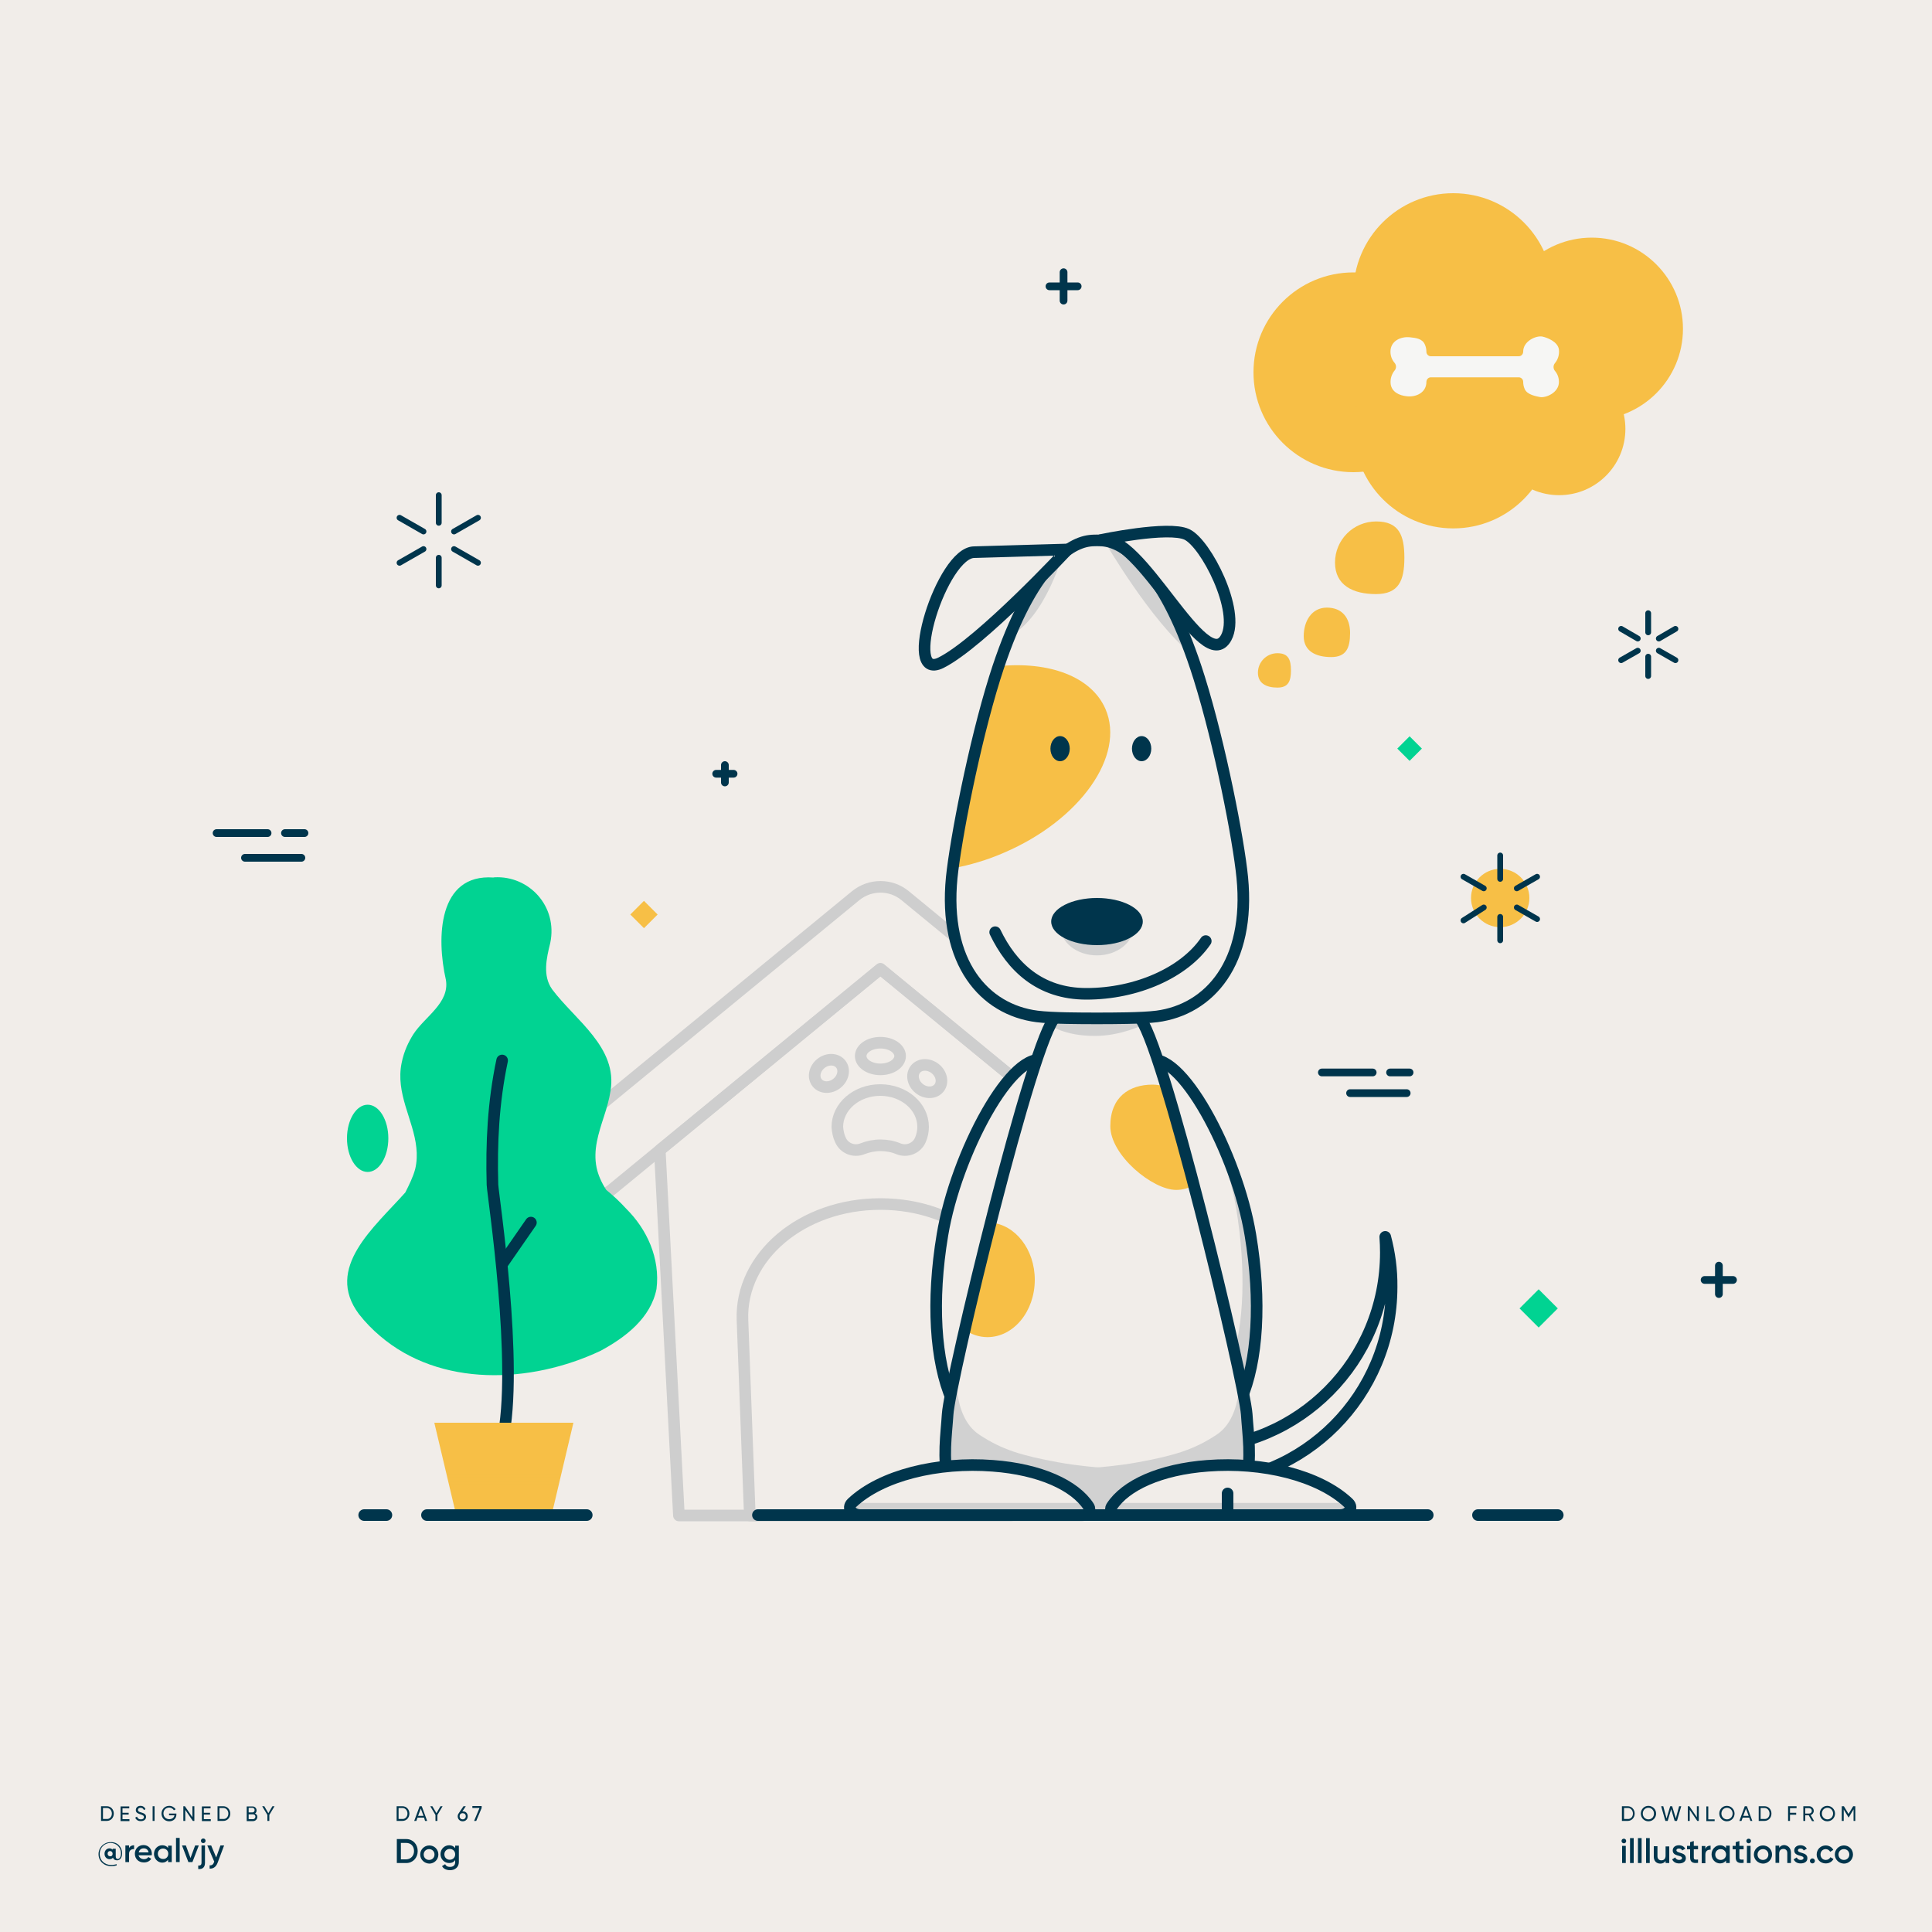
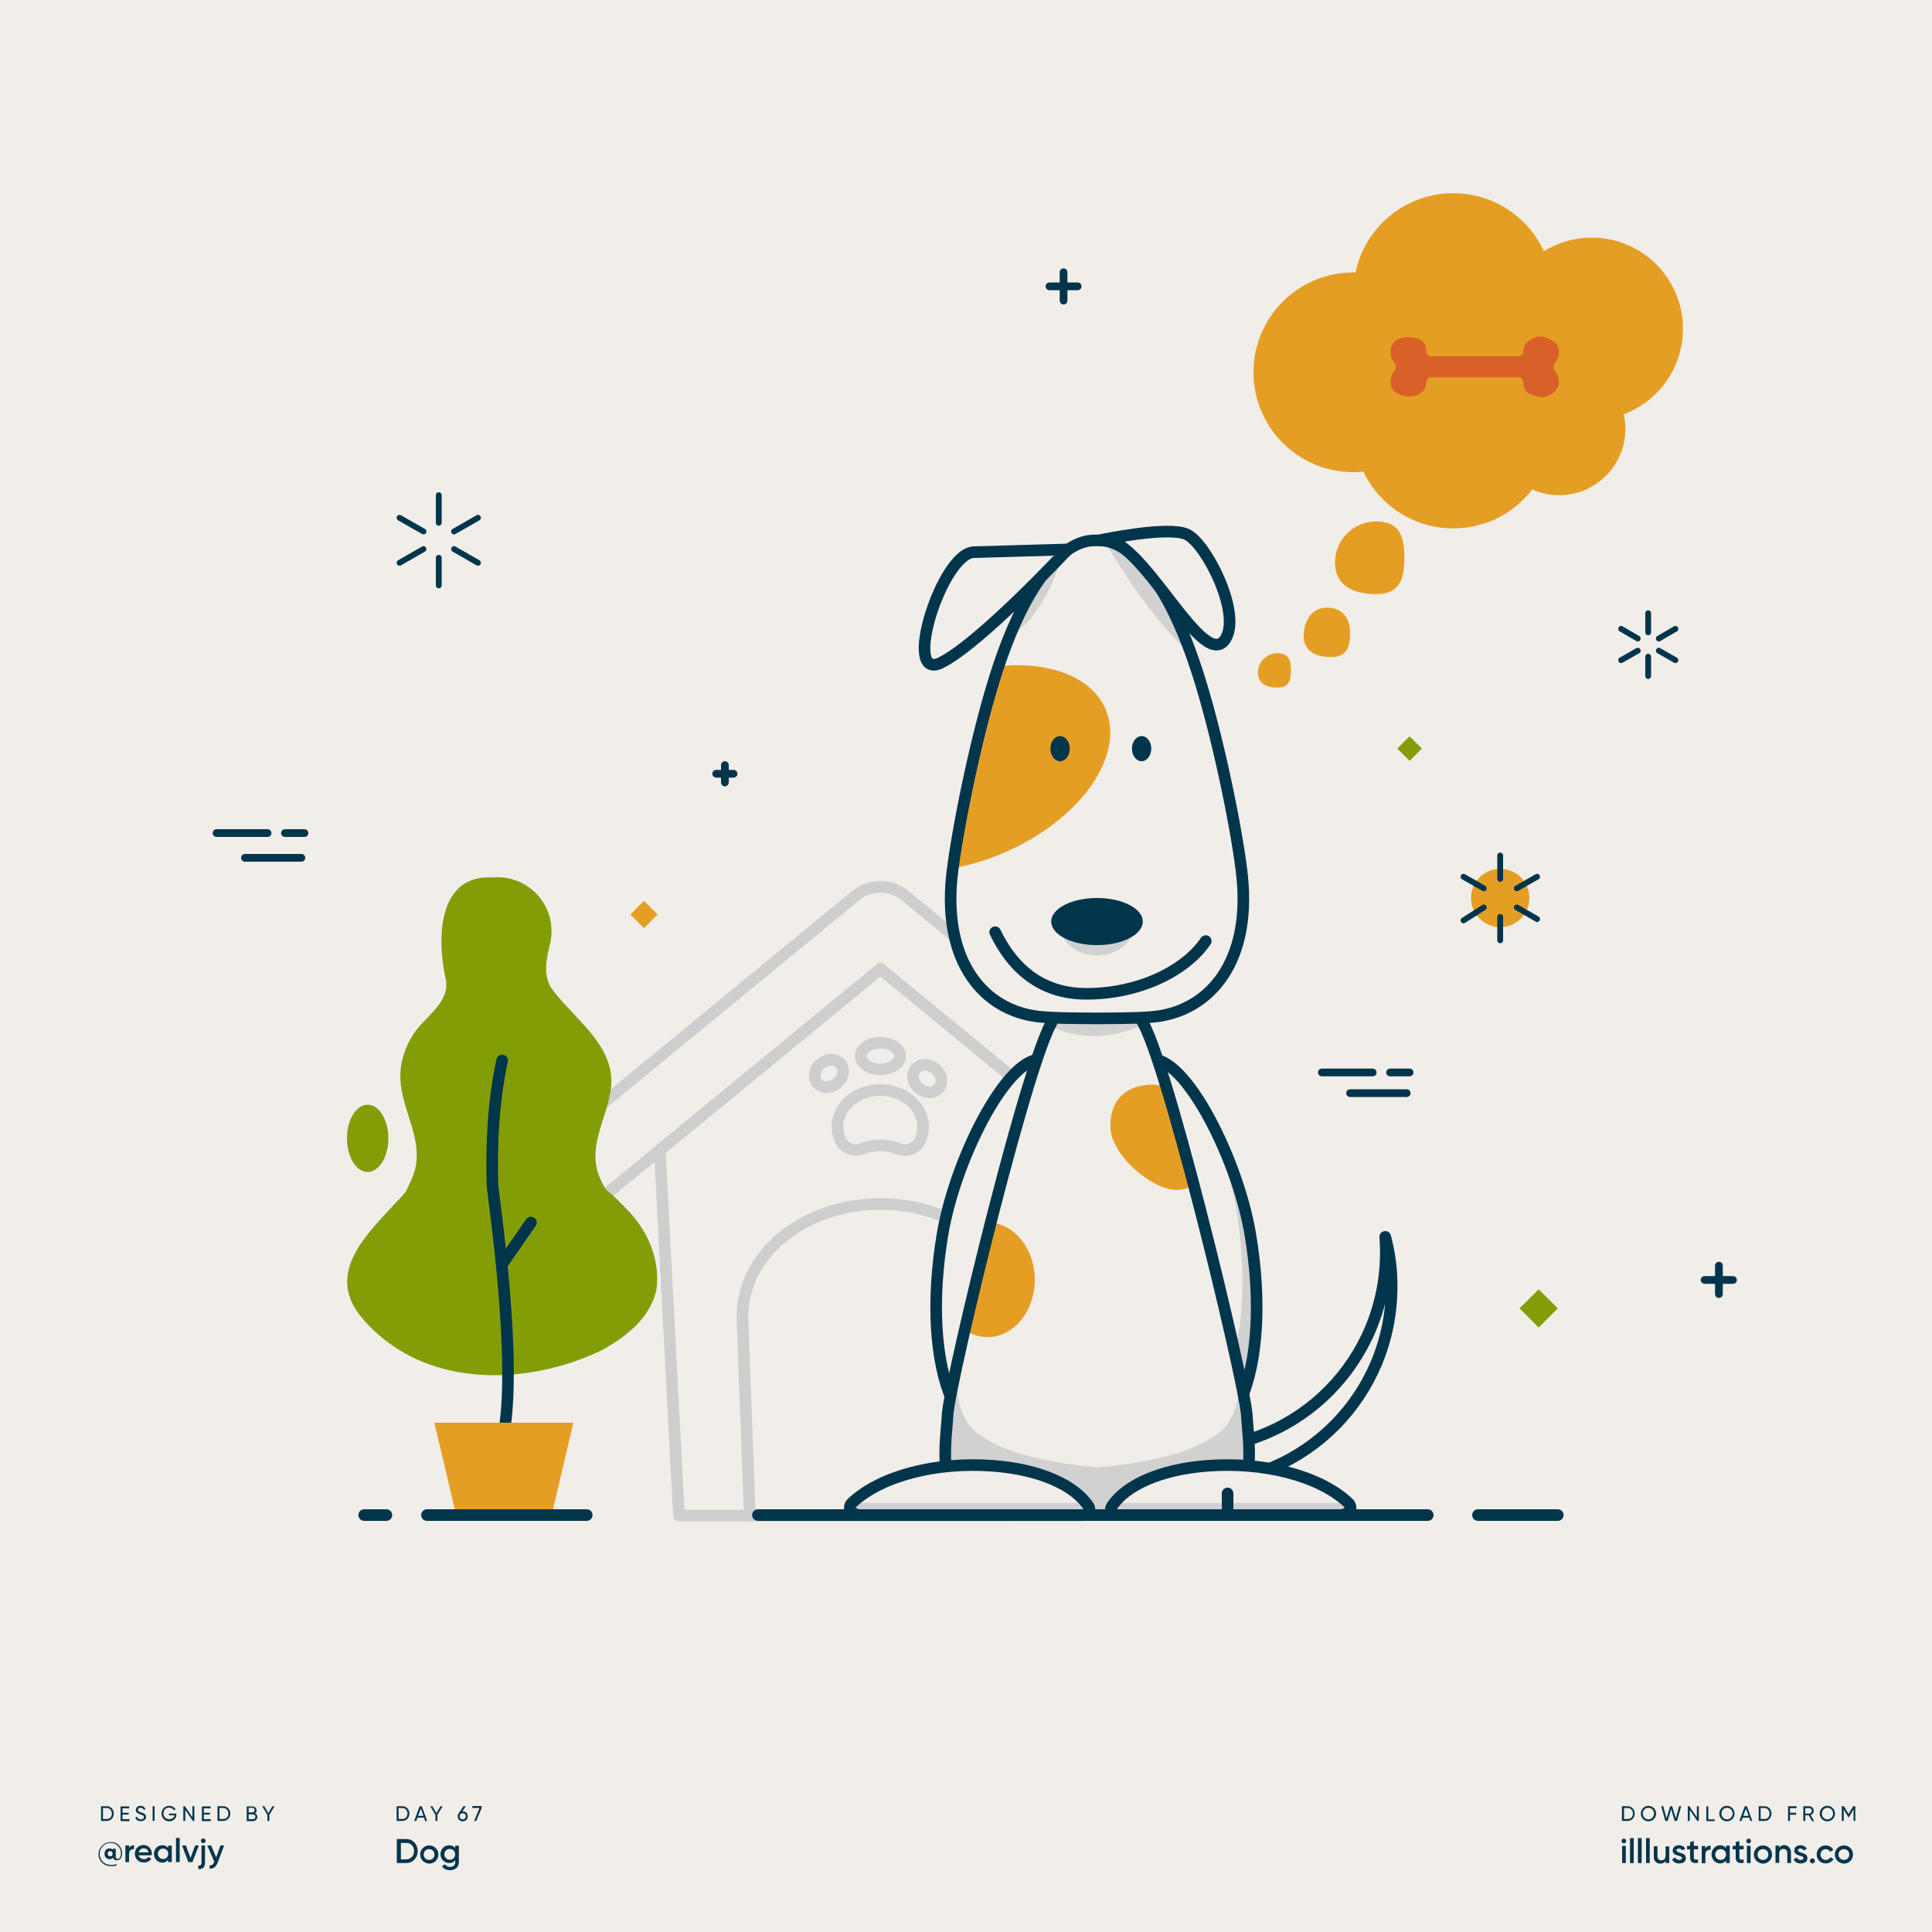
<svg xmlns="http://www.w3.org/2000/svg" version="1.1" id="Layer_1" x="0px" y="0px" viewBox="0 0 1000 1000" style="enable-background:new 0 0 1000 1000;" xml:space="preserve">
  <style type="text/css">
	.st0{fill:#F1EDE9;}
	.st1{fill:none;stroke:#CECECE;stroke-width:6;stroke-linecap:round;stroke-linejoin:round;stroke-miterlimit:10;}
	.st2{fill:#00354C;}
	.st3{fill:none;stroke:#00354C;stroke-width:6;stroke-linecap:round;stroke-linejoin:round;stroke-miterlimit:10;}
	.st4{fill:#D1D1D1;}
- 	.st5{fill:#01D392;}
- 	.st6{fill:#F7BF46;}
- 	.st7{opacity:0.68;fill:none;stroke:#F7BF46;stroke-miterlimit:10;}
+ 	.st5{fill:#839D06;}
+ 	.st6{fill:#E59E24;}
+ 	.st7{opacity:0.68;fill:none;stroke:#E59E24;stroke-miterlimit:10;}
	.st8{fill:none;stroke:#00354C;stroke-width:3;stroke-linecap:round;stroke-linejoin:round;stroke-miterlimit:10;}
	.st9{fill:none;stroke:#00354C;stroke-width:4;stroke-linecap:round;stroke-linejoin:round;stroke-miterlimit:10;}
- 	.st10{fill:#F6F6F4;}
+ 	.st10{fill:#DA6029;}
</style>
  <rect id="XMLID_26_" class="st0" width="1000" height="1000" />
  <g id="XMLID_52_">
    <path id="XMLID_37_" class="st1" d="M455.7,501.5l139,114.2c6.9,5.7,16.9,5.7,23.8,0v0c9.1-7.5,9.1-21.5,0-28.9l-150-123.2   c-7.4-6.1-18.1-6.1-25.6,0L293,586.7c-9.1,7.5-9.1,21.5,0,28.9l0,0c6.9,5.7,16.9,5.7,23.8,0L455.7,501.5z" />
    <polygon id="XMLID_44_" class="st1" points="455.7,501.5 341.5,595.3 351.4,784.4 560.1,784.4 569.9,595.3  " />
    <path id="XMLID_36_" class="st1" d="M455.7,623.2L455.7,623.2c-40.7,0-72.6,27.3-71.4,60l3.8,101.2h135.2l3.8-101.2   C528.3,650.5,496.4,623.2,455.7,623.2z" />
    <path id="XMLID_41_" class="st1" d="M435,590c1.9,4.4,7,6.4,11.4,4.6c2.8-1.1,6-1.8,9.3-1.8s6.5,0.6,9.3,1.8   c4.4,1.8,9.5-0.2,11.4-4.6c0.9-2.1,1.4-4.4,1.4-6.7c0-10.6-9.9-19.1-22.2-19.1s-22.2,8.6-22.2,19.1C433.6,585.7,434,587.9,435,590z   " />
    <ellipse id="XMLID_42_" transform="matrix(0.7866 -0.6174 0.6174 0.7866 -251.5098 383.4871)" class="st1" cx="429.1" cy="555.6" rx="7.8" ry="6.6" />
    <ellipse id="XMLID_34_" class="st1" cx="455.7" cy="546.6" rx="10.2" ry="6.9" />
    <ellipse id="XMLID_39_" transform="matrix(0.6174 -0.7866 0.7866 0.6174 -255.5751 591.1545)" class="st1" cx="480" cy="558.3" rx="6.6" ry="7.8" />
  </g>
  <g>
    <g>
      <g>
        <path class="st2" d="M63.2,959.2c0,2.5-1.2,3.7-2.6,3.7c-1.1,0-1.9-0.5-2.1-1.4c-0.4,0.5-1,0.8-1.8,0.8c-1.5,0-2.6-1.2-2.6-2.8     c0-1.6,1.1-2.8,2.6-2.8c0.7,0,1.2,0.3,1.6,0.7v-0.5h1.6v3.9c0,0.8,0.3,1.4,1,1.4c0.9,0,1.7-0.9,1.7-3c0-3-2.3-5.3-5.4-5.3     c-3.1,0-5.6,2.4-5.6,5.7c0,3.3,2.5,5.7,5.9,5.7c1.1,0,2.1-0.2,2.9-0.4v0.6c-0.8,0.3-1.7,0.4-2.9,0.4c-3.7,0-6.5-2.6-6.5-6.2     c0-3.4,2.7-6.2,6.2-6.2C61.1,953.3,63.2,956.4,63.2,959.2z M58.3,959.5c0-0.8-0.6-1.4-1.3-1.4c-0.8,0-1.3,0.5-1.3,1.4     c0,0.8,0.6,1.3,1.3,1.3C57.8,960.9,58.3,960.3,58.3,959.5z" />
      </g>
      <g>
        <path class="st2" d="M69.4,955.1v2c-1.2-0.1-2.6,0.5-2.6,2.4v4.3h-1.9v-8.6h1.9v1.4C67.3,955.5,68.3,955.1,69.4,955.1z" />
      </g>
      <g>
        <path class="st2" d="M74.6,962.3c1,0,1.8-0.5,2.2-1.1l1.5,0.9c-0.8,1.2-2.1,1.9-3.8,1.9c-2.8,0-4.7-1.9-4.7-4.5     c0-2.5,1.8-4.5,4.5-4.5c2.6,0,4.3,2.1,4.3,4.5c0,0.3,0,0.5-0.1,0.8h-6.8C72.1,961.6,73.2,962.3,74.6,962.3z M76.9,958.8     c-0.3-1.5-1.3-2.1-2.5-2.1c-1.4,0-2.3,0.8-2.6,2.1H76.9z" />
      </g>
      <g>
        <path class="st2" d="M88.9,955.2v8.6h-1.9v-1.2c-0.7,0.9-1.7,1.5-3,1.5c-2.3,0-4.3-2-4.3-4.5c0-2.6,1.9-4.5,4.3-4.5     c1.3,0,2.3,0.5,3,1.4v-1.2H88.9z M87.1,959.5c0-1.6-1.2-2.7-2.7-2.7c-1.5,0-2.7,1.1-2.7,2.7c0,1.6,1.2,2.7,2.7,2.7     C85.9,962.3,87.1,961.1,87.1,959.5z" />
      </g>
      <g>
        <path class="st2" d="M91.1,951.3H93v12.5h-1.9V951.3z" />
      </g>
      <g>
        <path class="st2" d="M102.9,955.2l-3.3,8.6h-2.1l-3.3-8.6h2l2.4,6.5l2.4-6.5H102.9z" />
      </g>
      <g>
        <path class="st2" d="M104.2,955.2h1.9v8.9c0,2.4-1.2,3.5-3.5,3.3v-1.8c1.1,0.1,1.7-0.3,1.7-1.5V955.2z M104,952.8     c0-0.7,0.5-1.2,1.2-1.2c0.7,0,1.2,0.5,1.2,1.2c0,0.6-0.5,1.2-1.2,1.2C104.5,954,104,953.4,104,952.8z" />
      </g>
      <g>
        <path class="st2" d="M116,955.2l-3.3,8.8c-0.8,2.2-2.2,3.3-4.2,3.2v-1.7c1.2,0.1,1.9-0.5,2.3-1.7l0.1-0.2l-3.6-8.4h2l2.6,6.2     l2.2-6.2H116z" />
      </g>
    </g>
    <g>
      <path class="st2" d="M211.9,938.7c0,2.1-1.5,3.8-3.6,3.8h-3v-7.6h3C210.4,934.9,211.9,936.6,211.9,938.7z M210.9,938.7    c0-1.6-1.1-2.9-2.6-2.9h-2v5.7h2C209.8,941.6,210.9,940.3,210.9,938.7z" />
      <path class="st2" d="M219.5,940.8h-3.4l-0.6,1.7h-1.1l2.8-7.6h1.1l2.8,7.6h-1.1L219.5,940.8z M219.2,939.9l-1.4-3.8l-1.4,3.8    H219.2z" />
      <path class="st2" d="M226.4,939.4v3.1h-1v-3.1l-2.7-4.5h1.1l2.1,3.6l2.1-3.6h1.1L226.4,939.4z" />
      <path class="st2" d="M242.1,940.1c0,1.5-1.1,2.6-2.6,2.6c-1.5,0-2.6-1.1-2.6-2.6c0-0.6,0.2-1.1,0.5-1.5l2.5-3.7h1.2l-1.8,2.7    c0.1,0,0.2,0,0.4,0C241,937.5,242.1,938.6,242.1,940.1z M241.1,940.1c0-1-0.7-1.6-1.6-1.6c-1,0-1.6,0.6-1.6,1.6s0.7,1.6,1.6,1.6    C240.4,941.7,241.1,941,241.1,940.1z" />
      <path class="st2" d="M249.3,934.9v0.9l-2.8,6.7h-1.1l2.8-6.7h-3.7v-1H249.3z" />
    </g>
    <g>
      <path class="st2" d="M58.9,938.7c0,2.1-1.5,3.8-3.6,3.8h-3v-7.6h3C57.4,934.9,58.9,936.6,58.9,938.7z M57.9,938.7    c0-1.6-1.1-2.9-2.6-2.9h-2v5.7h2C56.8,941.6,57.9,940.3,57.9,938.7z" />
      <path class="st2" d="M67,941.6v1h-4.6v-7.6h4.5v1h-3.5v2.3h3.2v0.9h-3.2v2.4H67z" />
      <path class="st2" d="M70,940.8l0.9-0.5c0.3,0.8,0.9,1.4,2,1.4c1.1,0,1.6-0.5,1.6-1.2c0-0.8-0.7-1-1.8-1.4    c-1.2-0.4-2.4-0.8-2.4-2.2c0-1.4,1.1-2.2,2.4-2.2c1.3,0,2.2,0.7,2.6,1.7l-0.8,0.5c-0.3-0.7-0.8-1.2-1.7-1.2    c-0.8,0-1.4,0.4-1.4,1.1c0,0.7,0.5,1,1.6,1.3c1.3,0.4,2.6,0.8,2.6,2.3c0,1.3-1.1,2.2-2.6,2.2C71.5,942.7,70.4,941.9,70,940.8z" />
      <path class="st2" d="M80,934.9v7.6h-1v-7.6H80z" />
      <path class="st2" d="M91.3,939.2c0,1.9-1.4,3.5-3.7,3.5c-2.4,0-4-1.8-4-4c0-2.2,1.7-4,4-4c1.4,0,2.7,0.8,3.3,1.8l-0.9,0.5    c-0.4-0.8-1.4-1.4-2.4-1.4c-1.8,0-3,1.3-3,3c0,1.7,1.2,3,3,3c1.6,0,2.5-0.9,2.7-2h-2.8v-0.9h3.8V939.2z" />
      <path class="st2" d="M100.6,934.9v7.6h-0.8l-3.9-5.7v5.7h-1v-7.6h0.8l3.9,5.7v-5.7H100.6z" />
      <path class="st2" d="M109.1,941.6v1h-4.6v-7.6h4.5v1h-3.5v2.3h3.2v0.9h-3.2v2.4H109.1z" />
      <path class="st2" d="M119.2,938.7c0,2.1-1.5,3.8-3.6,3.8h-3v-7.6h3C117.6,934.9,119.2,936.6,119.2,938.7z M118.2,938.7    c0-1.6-1.1-2.9-2.6-2.9h-2v5.7h2C117.1,941.6,118.2,940.3,118.2,938.7z" />
      <path class="st2" d="M133.2,940.4c0,1.2-1,2.2-2.2,2.2h-3.3v-7.6h3c1.2,0,2.1,0.9,2.1,2.1c0,0.7-0.3,1.2-0.8,1.6    C132.7,938.9,133.2,939.5,133.2,940.4z M128.7,935.8v2.3h2c0.6,0,1.1-0.5,1.1-1.2c0-0.6-0.5-1.2-1.1-1.2H128.7z M132.2,940.3    c0-0.7-0.5-1.2-1.2-1.2h-2.3v2.5h2.3C131.7,941.6,132.2,941,132.2,940.3z" />
      <path class="st2" d="M139.4,939.4v3.1h-1v-3.1l-2.7-4.5h1.1l2.1,3.6l2.1-3.6h1.1L139.4,939.4z" />
    </g>
    <g>
      <path class="st2" d="M216.2,958.1c0,3.5-2.5,6.2-5.9,6.2h-4.9v-12.4h4.9C213.7,951.9,216.2,954.6,216.2,958.1z M214.3,958.1    c0-2.5-1.6-4.2-4-4.2h-2.8v8.5h2.8C212.7,962.3,214.3,960.5,214.3,958.1z" />
      <path class="st2" d="M217.5,959.9c0-2.6,2.1-4.7,4.7-4.7c2.6,0,4.7,2,4.7,4.7c0,2.6-2.1,4.7-4.7,4.7    C219.6,964.5,217.5,962.5,217.5,959.9z M224.9,959.9c0-1.6-1.2-2.8-2.8-2.8s-2.8,1.2-2.8,2.8c0,1.6,1.2,2.8,2.8,2.8    S224.9,961.5,224.9,959.9z" />
      <path class="st2" d="M237.5,955.4v8.4c0,2.8-2.2,4.2-4.5,4.2c-1.9,0-3.5-0.7-4.2-2.1l1.6-1c0.4,0.8,1,1.4,2.6,1.4    c1.6,0,2.6-0.9,2.6-2.4v-1.1c-0.7,1-1.7,1.5-3.1,1.5c-2.5,0-4.5-2-4.5-4.6s2-4.6,4.5-4.6c1.4,0,2.4,0.6,3.1,1.5v-1.3H237.5z     M235.6,959.8c0-1.6-1.2-2.8-2.8-2.8c-1.6,0-2.8,1.2-2.8,2.8s1.2,2.8,2.8,2.8C234.4,962.6,235.6,961.4,235.6,959.8z" />
    </g>
    <g>
      <g>
        <g>
          <path class="st2" d="M846.1,938.7c0,2.1-1.5,3.8-3.6,3.8h-3v-7.6h3C844.6,934.9,846.1,936.6,846.1,938.7z M845.2,938.7      c0-1.6-1.1-2.9-2.6-2.9h-2v5.7h2C844.1,941.6,845.2,940.3,845.2,938.7z" />
        </g>
        <g>
          <path class="st2" d="M849.3,938.7c0-2.2,1.7-4,3.9-4c2.2,0,4,1.8,4,4c0,2.2-1.7,4-4,4C851,942.7,849.3,940.9,849.3,938.7z       M856.1,938.7c0-1.7-1.3-3-2.9-3c-1.7,0-2.9,1.3-2.9,3c0,1.7,1.3,3,2.9,3C854.9,941.7,856.1,940.4,856.1,938.7z" />
        </g>
        <g>
          <path class="st2" d="M859.8,934.9h1.1l1.7,6.3l1.9-6.3h1l1.9,6.3l1.7-6.3h1.1l-2.2,7.6h-1.2l-1.8-6.1l-1.8,6.1H862L859.8,934.9z      " />
        </g>
        <g>
          <path class="st2" d="M879.3,934.9v7.6h-0.8l-3.9-5.7v5.7h-1v-7.6h0.8l3.9,5.7v-5.7H879.3z" />
        </g>
        <g>
          <path class="st2" d="M887.5,941.6v1h-4.3v-7.6h1v6.7H887.5z" />
        </g>
        <g>
          <path class="st2" d="M889.9,938.7c0-2.2,1.7-4,3.9-4c2.2,0,4,1.8,4,4c0,2.2-1.7,4-4,4C891.6,942.7,889.9,940.9,889.9,938.7z       M896.8,938.7c0-1.7-1.3-3-2.9-3c-1.7,0-2.9,1.3-2.9,3c0,1.7,1.3,3,2.9,3C895.5,941.7,896.8,940.4,896.8,938.7z" />
        </g>
        <g>
          <path class="st2" d="M905.4,940.8H902l-0.6,1.7h-1.1l2.8-7.6h1.1l2.8,7.6H906L905.4,940.8z M905.1,939.9l-1.4-3.8l-1.4,3.8      H905.1z" />
        </g>
        <g>
          <path class="st2" d="M916.9,938.7c0,2.1-1.5,3.8-3.6,3.8h-3v-7.6h3C915.4,934.9,916.9,936.6,916.9,938.7z M915.9,938.7      c0-1.6-1.1-2.9-2.6-2.9h-2v5.7h2C914.9,941.6,915.9,940.3,915.9,938.7z" />
        </g>
        <g>
          <path class="st2" d="M926.5,935.8v2.5h3.2v1h-3.2v3.2h-1v-7.6h4.4v1H926.5z" />
        </g>
        <g>
          <path class="st2" d="M936.2,939.6h-1.8v2.9h-1v-7.6h3c1.3,0,2.4,1.1,2.4,2.4c0,1-0.7,1.9-1.6,2.2l1.8,3.1h-1.1L936.2,939.6z       M934.4,938.7h2c0.8,0,1.4-0.6,1.4-1.4c0-0.8-0.6-1.4-1.4-1.4h-2V938.7z" />
        </g>
        <g>
          <path class="st2" d="M941.9,938.7c0-2.2,1.7-4,3.9-4c2.2,0,4,1.8,4,4c0,2.2-1.7,4-4,4C943.6,942.7,941.9,940.9,941.9,938.7z       M948.8,938.7c0-1.7-1.3-3-2.9-3c-1.7,0-2.9,1.3-2.9,3c0,1.7,1.3,3,2.9,3C947.5,941.7,948.8,940.4,948.8,938.7z" />
        </g>
        <g>
          <path class="st2" d="M960.4,942.5h-1v-6l-2.5,4.2h-0.1l-2.5-4.1v5.9h-1v-7.6h1.1l2.4,4l2.4-4h1.1V942.5z" />
        </g>
      </g>
      <g>
        <g>
          <path class="st2" d="M839.3,952.9c0-0.7,0.5-1.2,1.2-1.2c0.7,0,1.2,0.5,1.2,1.2c0,0.7-0.5,1.2-1.2,1.2      C839.9,954.1,839.3,953.6,839.3,952.9z M839.6,955.4h1.9v8.9h-1.9V955.4z" />
        </g>
        <g>
          <path class="st2" d="M843.7,951.4h1.9v12.9h-1.9V951.4z" />
        </g>
        <g>
          <path class="st2" d="M847.8,951.4h1.9v12.9h-1.9V951.4z" />
        </g>
        <g>
          <path class="st2" d="M852,951.4h1.9v12.9H852V951.4z" />
        </g>
        <g>
          <path class="st2" d="M864,955.4v8.9h-1.9v-1.1c-0.6,0.9-1.5,1.4-2.7,1.4c-2,0-3.4-1.3-3.4-3.6v-5.4h1.9v5.2c0,1.3,0.8,2.1,2,2.1      c1.3,0,2.2-0.7,2.2-2.5v-4.7H864z" />
        </g>
        <g>
          <path class="st2" d="M872.6,961.8c0,1.8-1.5,2.7-3.5,2.7c-1.8,0-3-0.8-3.6-2.1l1.6-1c0.3,0.8,1,1.3,2,1.3c0.8,0,1.5-0.3,1.5-1      c0-1.6-4.8-0.7-4.8-3.9c0-1.7,1.4-2.7,3.2-2.7c1.5,0,2.7,0.7,3.3,1.8l-1.6,0.9c-0.3-0.7-0.9-1-1.7-1c-0.7,0-1.3,0.3-1.3,0.9      C867.9,959.5,872.6,958.5,872.6,961.8z" />
        </g>
        <g>
          <path class="st2" d="M876.7,957.3v4.2c0,1.1,0.7,1.1,2.2,1v1.7c-2.9,0.4-4.1-0.5-4.1-2.8v-4.2h-1.6v-1.8h1.6v-1.9l1.9-0.6v2.5      h2.2v1.8H876.7z" />
        </g>
        <g>
          <path class="st2" d="M885.4,955.3v2.1c-1.3-0.1-2.7,0.5-2.7,2.5v4.5h-1.9v-8.9h1.9v1.5C883.2,955.7,884.2,955.3,885.4,955.3z" />
        </g>
        <g>
          <path class="st2" d="M895.3,955.4v8.9h-1.9V963c-0.7,0.9-1.7,1.5-3.1,1.5c-2.4,0-4.4-2-4.4-4.7c0-2.6,2-4.7,4.4-4.7      c1.4,0,2.4,0.6,3.1,1.5v-1.3H895.3z M893.4,959.9c0-1.6-1.2-2.8-2.8-2.8c-1.6,0-2.8,1.2-2.8,2.8c0,1.6,1.2,2.8,2.8,2.8      C892.2,962.7,893.4,961.5,893.4,959.9z" />
        </g>
        <g>
          <path class="st2" d="M900.3,957.3v4.2c0,1.1,0.7,1.1,2.2,1v1.7c-2.9,0.4-4.1-0.5-4.1-2.8v-4.2h-1.6v-1.8h1.6v-1.9l1.9-0.6v2.5      h2.2v1.8H900.3z" />
        </g>
        <g>
          <path class="st2" d="M903.9,952.9c0-0.7,0.5-1.2,1.2-1.2c0.7,0,1.2,0.5,1.2,1.2c0,0.7-0.5,1.2-1.2,1.2      C904.5,954.1,903.9,953.6,903.9,952.9z M904.2,955.4h1.9v8.9h-1.9V955.4z" />
        </g>
        <g>
          <path class="st2" d="M907.8,959.9c0-2.6,2.1-4.7,4.7-4.7c2.6,0,4.7,2,4.7,4.7c0,2.6-2.1,4.7-4.7,4.7      C909.9,964.5,907.8,962.5,907.8,959.9z M915.3,959.9c0-1.6-1.2-2.8-2.8-2.8c-1.6,0-2.8,1.2-2.8,2.8c0,1.6,1.2,2.8,2.8,2.8      C914.1,962.7,915.3,961.5,915.3,959.9z" />
        </g>
        <g>
          <path class="st2" d="M927,958.9v5.4h-1.9v-5.2c0-1.3-0.8-2.1-2-2.1c-1.3,0-2.2,0.7-2.2,2.5v4.7h-1.9v-8.9h1.9v1.1      c0.6-0.9,1.5-1.4,2.7-1.4C925.5,955.2,927,956.6,927,958.9z" />
        </g>
        <g>
          <path class="st2" d="M935.5,961.8c0,1.8-1.5,2.7-3.5,2.7c-1.8,0-3-0.8-3.6-2.1l1.6-1c0.3,0.8,1,1.3,2,1.3c0.8,0,1.5-0.3,1.5-1      c0-1.6-4.8-0.7-4.8-3.9c0-1.7,1.4-2.7,3.2-2.7c1.5,0,2.7,0.7,3.3,1.8l-1.6,0.9c-0.3-0.7-0.9-1-1.7-1c-0.7,0-1.3,0.3-1.3,0.9      C930.7,959.5,935.5,958.5,935.5,961.8z" />
        </g>
        <g>
          <path class="st2" d="M936.8,963.2c0-0.7,0.6-1.3,1.3-1.3c0.7,0,1.3,0.6,1.3,1.3c0,0.7-0.6,1.3-1.3,1.3      C937.4,964.5,936.8,963.9,936.8,963.2z" />
        </g>
        <g>
          <path class="st2" d="M940.3,959.9c0-2.6,2-4.7,4.7-4.7c1.7,0,3.2,0.9,3.9,2.3l-1.6,1c-0.4-0.8-1.3-1.4-2.3-1.4      c-1.6,0-2.7,1.2-2.7,2.8c0,1.6,1.2,2.8,2.7,2.8c1.1,0,1.9-0.5,2.4-1.4l1.6,0.9c-0.7,1.4-2.2,2.3-4,2.3      C942.3,964.5,940.3,962.5,940.3,959.9z" />
        </g>
        <g>
          <path class="st2" d="M949.7,959.9c0-2.6,2.1-4.7,4.7-4.7c2.6,0,4.7,2,4.7,4.7c0,2.6-2.1,4.7-4.7,4.7      C951.8,964.5,949.7,962.5,949.7,959.9z M957.2,959.9c0-1.6-1.2-2.8-2.8-2.8s-2.8,1.2-2.8,2.8c0,1.6,1.2,2.8,2.8,2.8      S957.2,961.5,957.2,959.9z" />
        </g>
      </g>
    </g>
  </g>
  <line id="XMLID_10_" class="st3" x1="188.5" y1="784.2" x2="200" y2="784.2" />
  <path id="XMLID_72_" class="st4" d="M495.2,625.8c2.9-17.4,9.8-37.4,18-54.1c-11.4,18.6-21.7,45.1-25.4,67.5  c-5.7,34.1-3.8,65.4,4.9,85.3l5.2-18.8C491.1,685.8,490,657,495.2,625.8z" />
  <g id="XMLID_51_">
    <path id="XMLID_43_" class="st5" d="M255.4,454.2c-28.6-2-29.6,31-24.6,53c2,12-11,19-16.9,28.2c-2.5,4-4.8,8.7-6,14.7   c-3.3,15.9,6.1,29.4,7.6,43.9c0.4,3.6,0.3,7.3-0.6,11.1c-1.1,4.1-3.1,8.1-5.1,12.1c-16,18-42,39-24,63c3.3,4.2,6.9,7.9,10.8,11.2   c31.2,26.8,78.2,24.8,114.2,7.8c13-7,26-17,29-32c2-16-5-31-15.7-41.6c-3.2-3.5-6.7-6.8-10.3-9.7c-2.6-4-4.2-7.8-5-11.5   c-1.9-9.2,1-17.8,3.8-26.5c1.4-4.3,2.7-8.7,3.4-13.2c3.8-22.6-18.2-36.6-30.2-52.6c-5-7-3-16-1-24c4-19-11-35-28.9-34" />
    <path id="XMLID_35_" class="st3" d="M259.9,548.9c-4.6,21.7-5.6,43-5,64.3c0.2,5.3,13.9,94,5.1,132.8c-0.2,5.6-0.2,8.9-0.2,8.9" />
    <line id="XMLID_45_" class="st3" x1="274.8" y1="632.8" x2="259.9" y2="654.3" />
    <path id="XMLID_32_" class="st6" d="M283.8,787.2h-46c-0.6,0-1.1-0.4-1.2-1l-11.8-49.8h72L285,786.3   C284.9,786.8,284.4,787.2,283.8,787.2z" />
    <line id="XMLID_47_" class="st7" x1="232" y1="764" x2="289.6" y2="764" />
    <line id="XMLID_48_" class="st7" x1="232.9" y1="767.6" x2="288.7" y2="767.6" />
  </g>
  <line id="XMLID_23_" class="st3" x1="503.4" y1="773" x2="503.4" y2="784" />
  <ellipse id="XMLID_69_" class="st5" cx="190.3" cy="589.2" rx="10.7" ry="17.4" />
  <rect id="XMLID_74_" x="789.4" y="670.2" transform="matrix(0.7071 0.7071 -0.7071 0.7071 712.1226 -364.7542)" class="st5" width="14" height="14" />
  <rect id="XMLID_119_" x="725.1" y="383" transform="matrix(0.7071 0.7071 -0.7071 0.7071 487.6996 -402.4377)" class="st5" width="9" height="9" />
  <g id="XMLID_104_">
    <g id="XMLID_75_">
      <line id="XMLID_76_" class="st8" x1="227.1" y1="256.3" x2="227.1" y2="270.6" />
      <line id="XMLID_78_" class="st8" x1="227.1" y1="288.7" x2="227.1" y2="303" />
    </g>
    <g id="XMLID_77_">
      <line id="XMLID_80_" class="st8" x1="206.8" y1="268" x2="219.2" y2="275.1" />
      <line id="XMLID_79_" class="st8" x1="235" y1="284.2" x2="247.4" y2="291.3" />
    </g>
    <g id="XMLID_81_">
      <line id="XMLID_83_" class="st8" x1="206.8" y1="291.3" x2="219.2" y2="284.2" />
      <line id="XMLID_82_" class="st8" x1="235" y1="275.1" x2="247.4" y2="268" />
    </g>
  </g>
  <g id="XMLID_91_">
    <line id="XMLID_93_" class="st8" x1="853.1" y1="317.4" x2="853.1" y2="327.3" />
    <line id="XMLID_92_" class="st8" x1="853.1" y1="339.9" x2="853.1" y2="349.9" />
  </g>
  <g id="XMLID_88_">
    <line id="XMLID_90_" class="st8" x1="839.1" y1="325.5" x2="847.7" y2="330.5" />
    <line id="XMLID_89_" class="st8" x1="858.6" y1="336.8" x2="867.2" y2="341.7" />
  </g>
  <g id="XMLID_85_">
    <line id="XMLID_87_" class="st8" x1="839.1" y1="341.7" x2="847.7" y2="336.8" />
    <line id="XMLID_86_" class="st8" x1="858.6" y1="330.5" x2="867.2" y2="325.5" />
  </g>
  <circle id="XMLID_84_" class="st6" cx="776.5" cy="464.8" r="15.1" />
  <g id="XMLID_103_">
    <g id="XMLID_100_">
      <line id="XMLID_102_" class="st8" x1="776.5" y1="442.8" x2="776.5" y2="454.9" />
      <line id="XMLID_101_" class="st8" x1="776.5" y1="474.6" x2="776.5" y2="486.7" />
    </g>
    <g id="XMLID_97_">
      <line id="XMLID_99_" class="st8" x1="757.5" y1="453.8" x2="768" y2="459.8" />
      <line id="XMLID_98_" class="st8" x1="785.1" y1="469.7" x2="795.6" y2="475.7" />
    </g>
    <g id="XMLID_94_">
      <line id="XMLID_96_" class="st8" x1="757.5" y1="476.4" x2="768" y2="469.7" />
      <line id="XMLID_95_" class="st8" x1="785.1" y1="459.8" x2="795.6" y2="453.8" />
    </g>
  </g>
  <line id="XMLID_106_" class="st9" x1="550.5" y1="140.9" x2="550.5" y2="155.6" />
  <line id="XMLID_105_" class="st9" x1="557.8" y1="148.2" x2="543.2" y2="148.2" />
  <line id="XMLID_110_" class="st9" x1="889.7" y1="655.1" x2="889.7" y2="669.8" />
  <line id="XMLID_109_" class="st9" x1="897" y1="662.5" x2="882.3" y2="662.5" />
  <line id="XMLID_107_" class="st9" x1="375.2" y1="396" x2="375.2" y2="405" />
  <line id="XMLID_63_" class="st9" x1="379.7" y1="400.5" x2="370.7" y2="400.5" />
  <rect id="XMLID_108_" x="328.3" y="468.4" transform="matrix(0.7071 0.7071 -0.7071 0.7071 432.3811 -97.0651)" class="st6" width="10" height="10" />
  <line id="XMLID_111_" class="st9" x1="112.1" y1="431.2" x2="138.5" y2="431.2" />
  <line id="XMLID_22_" class="st9" x1="147.5" y1="431.2" x2="157.6" y2="431.2" />
  <line id="XMLID_113_" class="st9" x1="126.8" y1="444" x2="156" y2="444" />
  <line id="XMLID_117_" class="st9" x1="684.2" y1="555.1" x2="710.5" y2="555.1" />
  <line id="XMLID_116_" class="st9" x1="719.5" y1="555.1" x2="729.6" y2="555.1" />
  <line id="XMLID_115_" class="st9" x1="698.8" y1="565.8" x2="728.1" y2="565.8" />
  <line id="XMLID_66_" class="st3" x1="765" y1="784.2" x2="806.3" y2="784.2" />
  <line id="XMLID_30_" class="st3" x1="221" y1="784.2" x2="303.7" y2="784.2" />
  <circle id="XMLID_16_" class="st6" cx="700.5" cy="192.7" r="51.7" />
  <circle id="XMLID_33_" class="st6" cx="752.2" cy="151.7" r="51.7" />
  <circle id="XMLID_123_" class="st6" cx="823.9" cy="170.2" r="47.2" />
  <circle id="XMLID_126_" class="st6" cx="752.2" cy="222" r="51.5" />
  <circle id="XMLID_124_" class="st6" cx="807" cy="222" r="34.3" />
  <path id="XMLID_125_" class="st6" d="M698.8,327.6c0,7.8-2,12.5-9.8,12.5s-14.2-3-14.2-10.8c0-7.8,4.1-14.8,12-14.8  C694.7,314.5,698.8,319.8,698.8,327.6z" />
  <path id="XMLID_130_" class="st6" d="M726.9,288.7c0,11.8-2.9,18.8-14.7,18.8S691,303,691,291.2s9.5-21.3,21.3-21.3  S726.9,277,726.9,288.7z" />
  <g>
    <path id="XMLID_31_" class="st0" d="M717,640.2c0.2,2.7,0.3,5.4,0.3,8.1c0,55.9-45,101.3-100.5,101.3c-46.6,0-85.8-32-97.2-75.4   c4.1,52.1,47.4,93.2,100.2,93.2c55.5,0,100.5-45.3,100.5-101.3C720.4,657.1,719.2,648.5,717,640.2z" />
    <path id="XMLID_17_" class="st3" d="M717,640.2c0.2,2.7,0.3,5.4,0.3,8.1c0,55.9-45,101.3-100.5,101.3c-46.6,0-85.8-32-97.2-75.4   c4.1,52.1,47.4,93.2,100.2,93.2c55.5,0,100.5-45.3,100.5-101.3C720.4,657.1,719.2,648.5,717,640.2z" />
    <path id="XMLID_28_" class="st0" d="M541.3,549.2c-17-7.6-46.6,48.4-53.5,90c-5.7,34.1-3.8,65.4,4.9,85.3L541.3,549.2z" />
    <path id="XMLID_1_" class="st3" d="M541.3,549.2c-17-7.6-46.6,48.4-53.5,90c-5.7,34.1-3.8,65.4,4.9,85.3L541.3,549.2z" />
    <path id="XMLID_68_" class="st0" d="M593.7,549.2c17-7.6,46.6,48.4,53.5,90c5.7,34.1,3.8,65.4-4.9,85.3L593.7,549.2z" />
    <path id="XMLID_56_" class="st4" d="M639.9,625.8c-2.9-17.4-9.8-37.4-18-54.1c11.4,18.6,21.7,45.1,25.4,67.5   c5.7,34.1,3.8,65.4-4.9,85.3l-5.2-18.8C644,685.8,645,657,639.9,625.8z" />
    <path id="XMLID_54_" class="st3" d="M593.7,549.2c17-7.6,46.6,48.4,53.5,90c5.7,34.1,3.8,65.4-4.9,85.3L593.7,549.2z" />
    <path id="XMLID_18_" class="st0" d="M645.3,732c-1.1-16.6-44.3-196.8-56-205.8h-21.1h-21.7c-11.7,9-55,189.1-56,205.8   c-1.3,20.7-8.1,52.2,31.2,52.2h46.5h46C653.4,784.2,646.6,752.7,645.3,732z" />
    <path id="XMLID_20_" class="st4" d="M495.2,706.5c0,0-3.1,26.4,11.7,36.1c11.6,7.7,21.8,10.8,40.9,14.3c10.3,1.9,21.5,2.7,21.5,2.7   l1.2,23.7l-81.4,0.6c0,0-1.4-33.3,0.6-43.3C491.7,730.7,492.7,714.1,495.2,706.5z" />
    <path id="XMLID_5_" class="st4" d="M641.4,706.5c0,0,3.1,26.4-11.7,36.1c-11.6,7.7-21.8,10.8-40.9,14.3   c-10.3,1.9-21.5,2.7-21.5,2.7l-1.2,23.7l81.4,0.6c0,0,1.4-33.3-0.6-43.3C644.9,730.7,643.9,714.1,641.4,706.5z" />
    <path id="XMLID_64_" class="st6" d="M603.6,562.5c-2.5-0.7-4.9-1.1-7-1.1c-12.2,0-21.9,6.5-21.9,21.5c0,15.1,21.9,33,34.1,33   c3.3,0,6.4-0.9,9.2-2.5C613.1,595,608.1,577.2,603.6,562.5z" />
    <path id="XMLID_58_" class="st6" d="M511.1,692.1c13.5,0,24.5-13.3,24.5-29.7c0-15.7-10.1-28.6-22.9-29.6c-5,19.6-9.7,39-13.5,55.5   C502.8,690.7,506.8,692.1,511.1,692.1z" />
    <path id="XMLID_46_" class="st4" d="M543.4,530.5c0,0,7.1,5.7,23.4,5.7c13.2,0,24.8-5.7,24.8-5.7l-1-3.9l-46.5,0L543.4,530.5z" />
    <path id="XMLID_4_" class="st3" d="M645.3,732c-1.1-16.6-44.3-196.8-56-205.8h-21.1h-21.7c-11.7,9-55,189.1-56,205.8   c-1.3,20.7-8.1,52.2,31.2,52.2h46.5h46C653.4,784.2,646.6,752.7,645.3,732z" />
    <path id="XMLID_9_" class="st0" d="M643,454.2c-1.9-19.5-11.5-68.8-22.3-103.3c-17.2-55.1-37.4-69.5-49.1-71   c-1.2-0.2-3.8-0.2-3.8-0.2s-2.5,0-3.8,0.2c-11.7,1.4-31.8,15.7-49.1,70.9c-10.8,34.5-20.3,83.9-22.3,103.5   c-4.3,44,16.8,68.3,44.2,71.8c7.8,1,23.2,1,31,1c7.7,0,23.1,0,31-1C626.1,522.5,647.3,498.2,643,454.2z" />
    <ellipse id="XMLID_49_" class="st4" cx="567.8" cy="479.6" rx="18.9" ry="14.9" />
    <path id="XMLID_55_" class="st4" d="M550.5,285.5c0,0-9,33.9-27.8,43.7c4.8-10.8,11.3-23.7,11.3-23.7S545.2,287,550.5,285.5z" />
    <path id="XMLID_53_" class="st4" d="M571.6,280c0,0,24.4,42,44.7,58.1c0,0-4.6-29.8-9.1-38.8S580.7,277.2,571.6,280z" />
    <path id="XMLID_15_" class="st6" d="M519.8,441.3c39.3-16.9,62.8-50.2,52.4-74.3c-7.3-16.9-29.3-24.8-55.3-22.2   c-0.6,1.9-1.3,3.9-1.9,6c-10,32-18.9,76.7-21.7,98.6C501.9,447.8,510.9,445.2,519.8,441.3z" />
    <path id="XMLID_14_" class="st3" d="M624.1,487.1c-11.2,16.3-35.7,27.3-61.8,27.3c-24.2,0-38.7-14.2-47.2-31.9" />
    <ellipse id="XMLID_7_" class="st2" cx="567.8" cy="477" rx="23.7" ry="12.2" />
    <path id="XMLID_2_" class="st0" d="M697.9,777.9c-15.2-14.3-44.4-21.4-72.9-19.2c-24.4,1.8-42.5,10.1-49.6,21.1   c-1.2,1.9,0.3,4.4,2.6,4.4l115.5,0C698,784.2,700.7,780.5,697.9,777.9z" />
    <path id="XMLID_50_" class="st4" d="M697.1,777.7c-0.3,0.1-0.7,0.2-1.1,0.2l-115.5,0c-1.4,0-2.6-0.3-3.5-0.9   c-0.3,0.3-0.7,0.6-1,0.9c-2.8,2.6-0.1,6.3,4.5,6.3l115.5,0c2.3,0,3.8-2.6,2.6-4.4C698.1,779,697.6,778.3,697.1,777.7z" />
    <path id="XMLID_19_" class="st3" d="M697.9,777.9c-15.2-14.3-44.4-21.4-72.9-19.2c-24.4,1.8-42.5,10.1-49.6,21.1   c-1.2,1.9,0.3,4.4,2.6,4.4l115.5,0C698,784.2,700.7,780.5,697.9,777.9z" />
    <line id="XMLID_8_" class="st3" x1="635.4" y1="773" x2="635.4" y2="784" />
    <path id="XMLID_25_" class="st0" d="M441,777.9c15.2-14.3,44.4-21.4,72.9-19.2c24.4,1.8,42.5,10.1,49.6,21.1   c1.2,1.9-0.3,4.4-2.6,4.4l-115.5,0C440.9,784.2,438.2,780.5,441,777.9z" />
    <path id="XMLID_67_" class="st4" d="M562.1,777.7c-0.3,0.1-0.7,0.2-1.1,0.2l-115.5,0c-1.4,0-2.6-0.3-3.5-0.9   c-0.3,0.3-0.7,0.6-1,0.9c-2.8,2.6-0.1,6.3,4.5,6.3l115.5,0c2.3,0,3.8-2.6,2.6-4.4C563.1,779,562.6,778.3,562.1,777.7z" />
    <path id="XMLID_24_" class="st3" d="M441,777.9c15.2-14.3,44.4-21.4,72.9-19.2c24.4,1.8,42.5,10.1,49.6,21.1   c1.2,1.9-0.3,4.4-2.6,4.4l-115.5,0C440.9,784.2,438.2,780.5,441,777.9z" />
    <path id="XMLID_13_" class="st3" d="M643,454.2c-1.9-19.5-11.5-68.8-22.3-103.3c-17.2-55.1-37.4-69.5-49.1-71   c-1.2-0.2-3.8-0.2-3.8-0.2s-2.5,0-3.8,0.2c-11.7,1.4-31.8,15.7-49.1,70.9c-10.8,34.5-20.3,83.9-22.3,103.5   c-4.3,44,16.8,68.3,44.2,71.8c7.8,1,23.2,1,31,1c7.7,0,23.1,0,31-1C626.1,522.5,647.3,498.2,643,454.2z" />
    <path id="XMLID_29_" class="st0" d="M569.8,279.5c0,0,34.9-7.4,44.5-2.9c9.9,4.6,27.8,39.7,20.4,53.4   C623.4,351,590.2,275,569.8,279.5z" />
    <path id="XMLID_11_" class="st3" d="M569.8,279.5c0,0,34.9-7.4,44.5-2.9c9.9,4.6,27.8,39.7,20.4,53.4   C623.4,351,590.2,275,569.8,279.5z" />
    <path id="XMLID_27_" class="st0" d="M504.3,285.8l48.3-1.4c0,0-44.8,48.2-65.5,58.6C466.4,353.4,487.6,285.7,504.3,285.8z" />
    <path id="XMLID_12_" class="st3" d="M504.3,285.8l48.3-1.4c0,0-44.8,48.2-65.5,58.6C466.4,353.4,487.6,285.7,504.3,285.8z" />
    <ellipse id="XMLID_3_" class="st2" cx="548.7" cy="387.5" rx="5" ry="6.5" />
    <ellipse id="XMLID_6_" class="st2" cx="590.9" cy="387.5" rx="5" ry="6.5" />
    <line id="XMLID_57_" class="st3" x1="392.3" y1="784.2" x2="739" y2="784.2" />
    <path id="XMLID_128_" class="st6" d="M668.2,347c0,5.6-1.4,8.9-7,8.9s-10.1-2.1-10.1-7.7s4.5-10.1,10.1-10.1S668.2,341.4,668.2,347   z" />
  </g>
  <path id="XMLID_21_" class="st10" d="M804.8,188c1.5-1.8,2.4-4.3,2.1-7c-0.5-4.2-6.2-6.3-8.6-6.8c-3.2-0.6-9.9,2.3-9.9,7.8  c0,0,0,0,0,0c0,1.3-1,2.4-2.3,2.4h-45.5c-1.3,0-2.3-1.1-2.3-2.3c0-1.2-0.2-2.5-0.8-3.8c-1.3-3-4.6-3.4-7.5-3.7  c-5-0.6-10.3,1.9-10.3,7.4c0,2.3,0.8,4.3,2.2,5.9c0.9,1.1,0.9,2.7,0,3.8c-1.5,1.8-2.4,4.3-2.1,7c0.5,4.2,4.5,6,8.3,6.4  c5,0.6,10.2-2,10.2-7.4c0,0,0,0,0,0c0-1.3,1-2.4,2.3-2.4h45.5c1.3,0,2.3,1.1,2.3,2.3c0,1.2,0.2,2.5,0.8,3.8c1.3,3,6,3.7,7.8,4.1  c3.2,0.6,9.9-2.3,9.9-7.8c0-2.3-0.8-4.3-2.2-5.9C803.9,190.7,803.9,189.1,804.8,188z" />
</svg>
